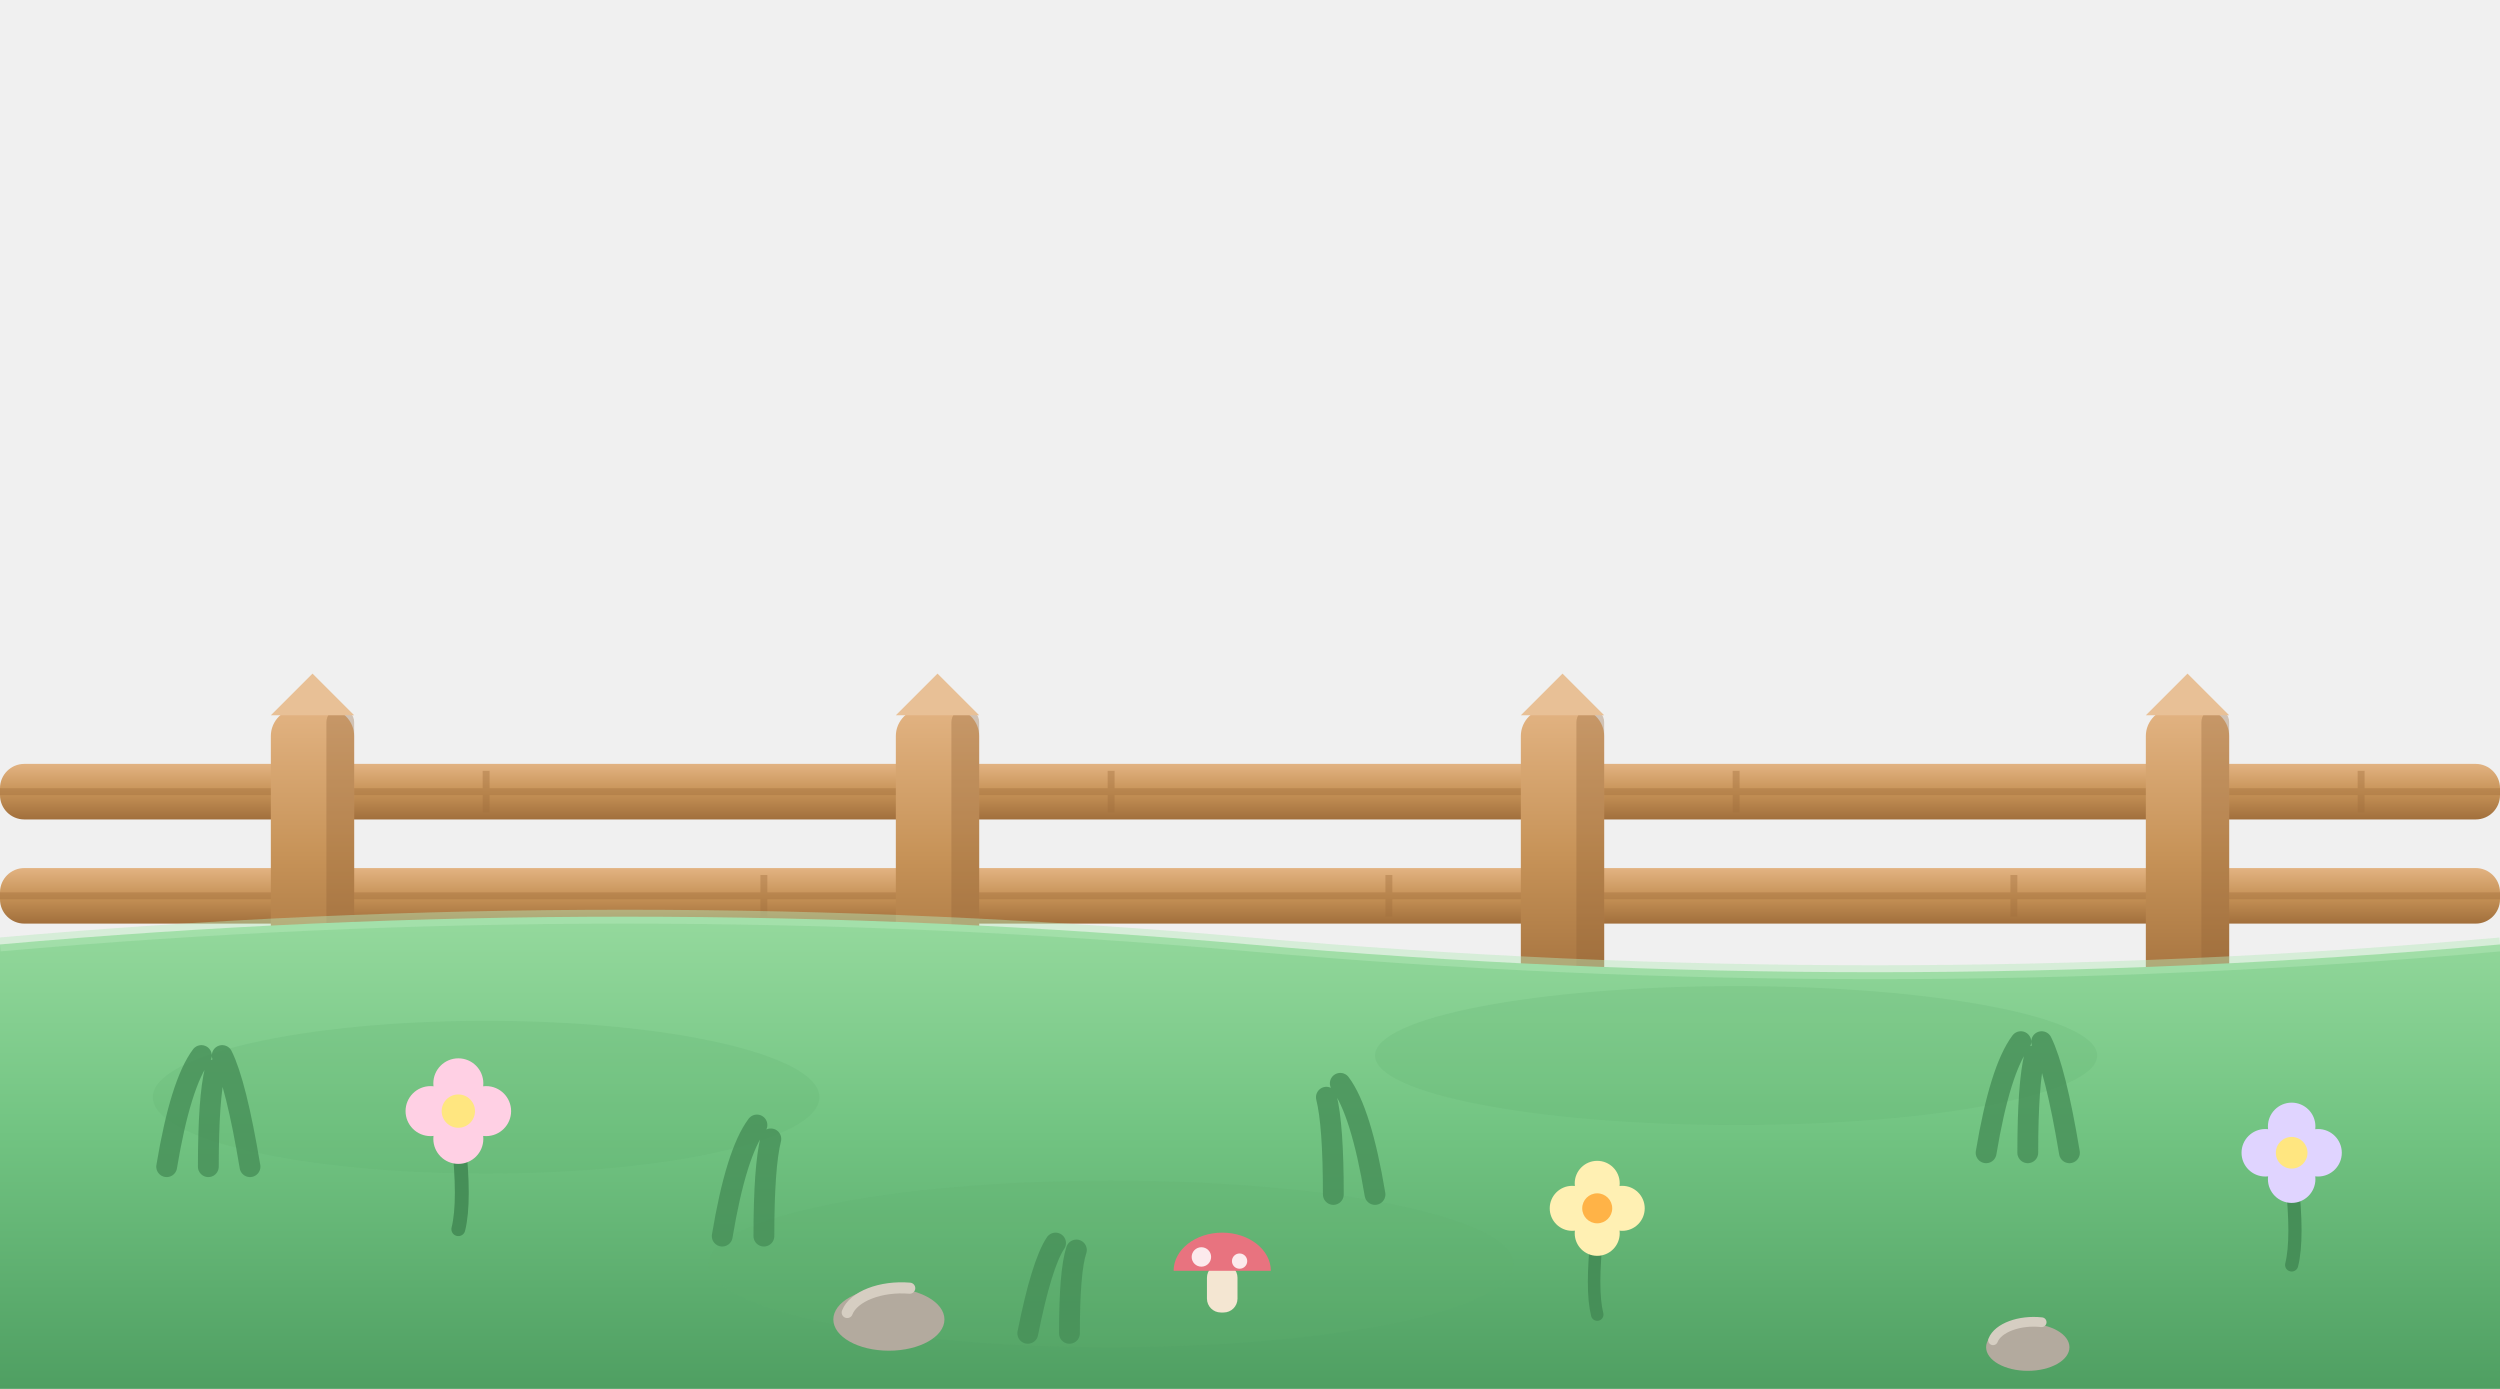
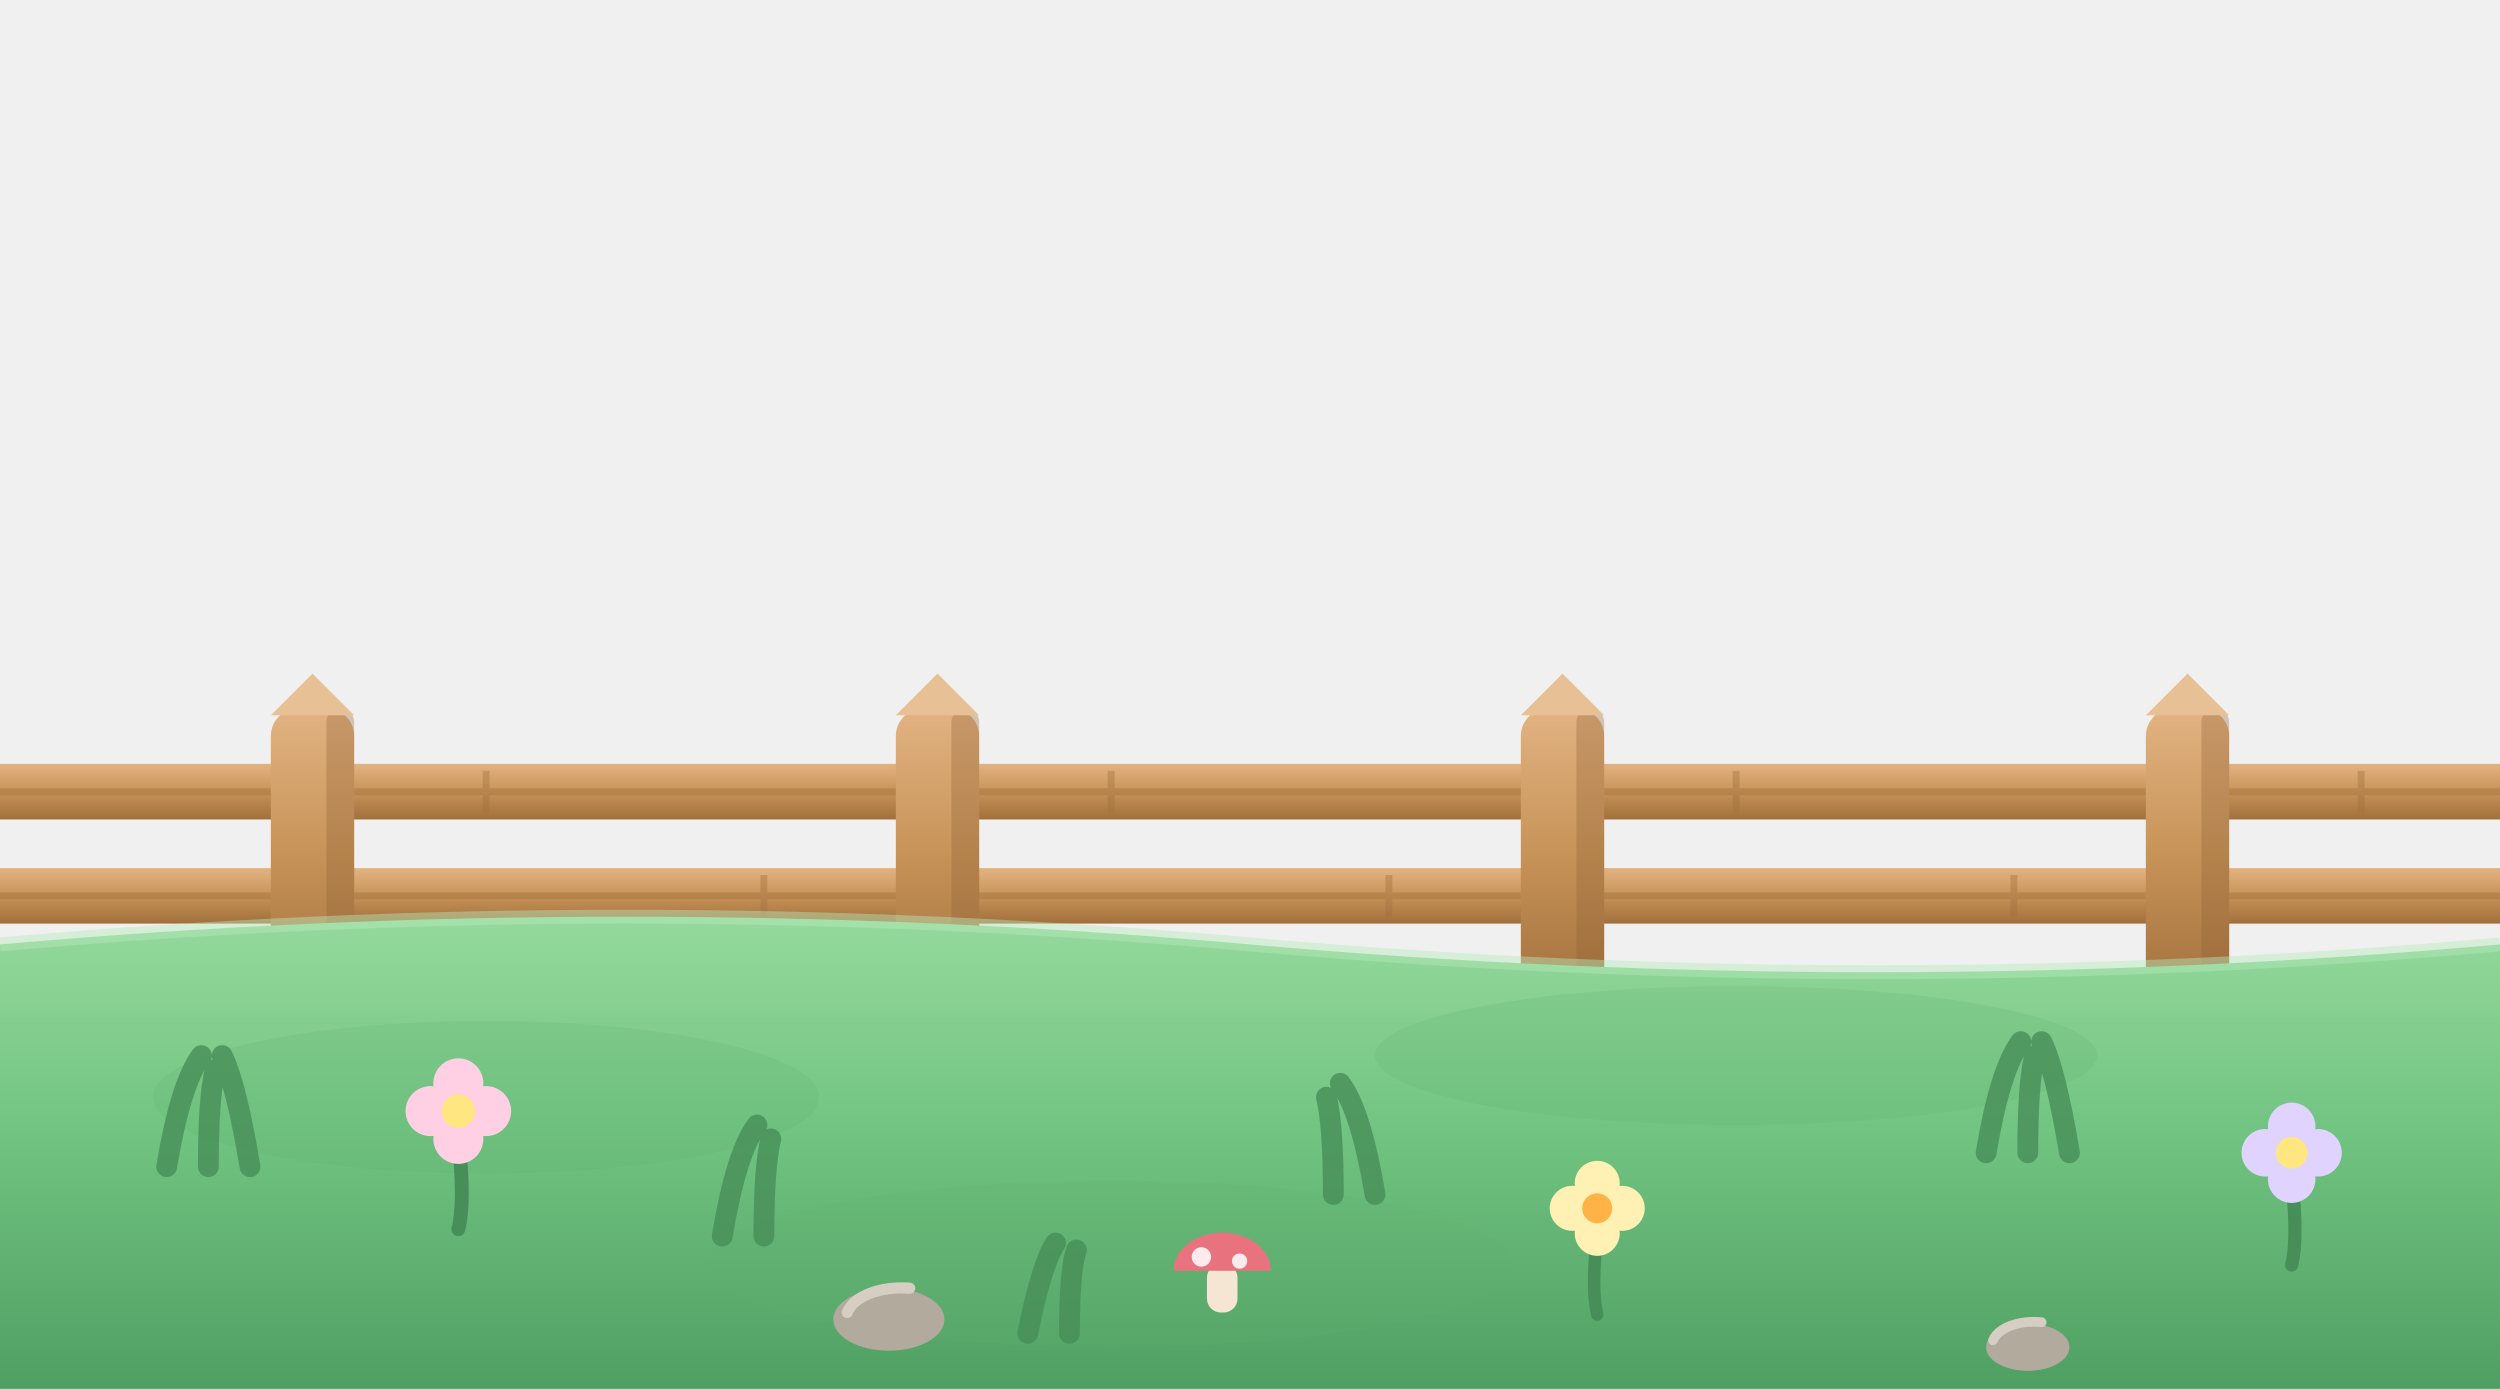
<svg xmlns="http://www.w3.org/2000/svg" viewBox="0 0 360 200" preserveAspectRatio="none">
  <defs>
    <linearGradient id="gnd" x1="0" y1="0" x2="0" y2="1">
      <stop offset="0" stop-color="#95d99d" />
      <stop offset=".45" stop-color="#72c482" />
      <stop offset="1" stop-color="#4f9f62" />
    </linearGradient>
    <linearGradient id="wd" x1="0" y1="0" x2="0" y2="1">
      <stop offset="0" stop-color="#e2b382" />
      <stop offset=".5" stop-color="#c79358" />
      <stop offset="1" stop-color="#a16f3c" />
    </linearGradient>
  </defs>
-   <rect x="0" y="110" width="360" height="8" rx="3.5" fill="url(#wd)" />
-   <rect x="0" y="125" width="360" height="8" rx="3.5" fill="url(#wd)" />
+   <rect x="-8" y="110" width="376" height="8" rx="3.5" fill="url(#wd)" />
+   <rect x="-8" y="125" width="376" height="8" rx="3.5" fill="url(#wd)" />
  <g stroke="#a16f3c" stroke-width="1" opacity=".4">
    <path d="M0 114h360M0 129h360" />
    <path d="M70 111v6M160 111v6M250 111v6M340 111v6M110 126v6M200 126v6M290 126v6" />
  </g>
  <g>
    <g fill="url(#wd)">
      <rect x="39" y="102" width="12" height="42" rx="4" />
      <rect x="129" y="102" width="12" height="42" rx="4" />
      <rect x="219" y="102" width="12" height="42" rx="4" />
      <rect x="309" y="102" width="12" height="42" rx="4" />
    </g>
    <g fill="#8d5f31" opacity=".32">
      <rect x="47" y="102" width="4" height="42" rx="2" />
      <rect x="137" y="102" width="4" height="42" rx="2" />
      <rect x="227" y="102" width="4" height="42" rx="2" />
      <rect x="317" y="102" width="4" height="42" rx="2" />
    </g>
    <g fill="#e8c096">
      <path d="M39 103 l6 -6 6 6 z" />
      <path d="M129 103 l6 -6 6 6 z" />
      <path d="M219 103 l6 -6 6 6 z" />
      <path d="M309 103 l6 -6 6 6 z" />
    </g>
  </g>
  <path d="M0 136 Q90 128 180 136 T360 136 L360 200 L0 200 Z" fill="url(#gnd)" />
  <path d="M0 136 Q90 128 180 136 T360 136" fill="none" stroke="#b6e8bb" stroke-width="2" opacity=".45" />
  <g fill="#5fae70" opacity=".2">
    <ellipse cx="70" cy="158" rx="48" ry="11" />
    <ellipse cx="250" cy="152" rx="52" ry="10" />
    <ellipse cx="160" cy="182" rx="58" ry="12" />
  </g>
  <g stroke="#468f58" stroke-width="3" stroke-linecap="round" fill="none" opacity=".8">
    <path d="M24 168q2-12 5-16M30 168q0-10 1-14M36 168q-2-12-4-16" />
    <path d="M104 178q2-12 5-16M110 178q0-10 1-14" />
    <path d="M198 172q-2-12-5-16M192 172q0-10-1-14" />
    <path d="M286 166q2-12 5-16M292 166q0-10 1-14M298 166q-2-12-4-16" />
    <path d="M148 192q2-10 4-13M154 192q0-9 1-12" />
  </g>
  <g>
    <g transform="translate(66 160)">
      <path d="M0 4q1 9 0 13" stroke="#468f58" stroke-width="2" fill="none" stroke-linecap="round" />
      <g fill="#ffd0e4">
        <circle cx="0" cy="-4" r="3.6" />
        <circle cx="0" cy="4" r="3.6" />
        <circle cx="-4" cy="0" r="3.6" />
        <circle cx="4" cy="0" r="3.6" />
      </g>
      <circle r="2.4" fill="#ffe680" />
    </g>
    <g transform="translate(230 174) scale(.9)">
      <path d="M0 4q-1 9 0 13" stroke="#468f58" stroke-width="2" fill="none" stroke-linecap="round" />
      <g fill="#fff0b3">
        <circle cx="0" cy="-4" r="3.6" />
        <circle cx="0" cy="4" r="3.6" />
        <circle cx="-4" cy="0" r="3.6" />
        <circle cx="4" cy="0" r="3.6" />
      </g>
      <circle r="2.4" fill="#ffb347" />
    </g>
    <g transform="translate(330 166) scale(.95)">
      <path d="M0 4q1 9 0 13" stroke="#468f58" stroke-width="2" fill="none" stroke-linecap="round" />
      <g fill="#e0d4ff">
        <circle cx="0" cy="-4" r="3.6" />
        <circle cx="0" cy="4" r="3.6" />
        <circle cx="-4" cy="0" r="3.6" />
        <circle cx="4" cy="0" r="3.6" />
      </g>
      <circle r="2.4" fill="#ffe680" />
    </g>
  </g>
  <g transform="translate(176 186)">
    <rect x="-2.2" y="-4" width="4.4" height="7" rx="2" fill="#f4e6d2" />
    <path d="M-7 -3a7 5.5 0 0 1 14 0z" fill="#e8737f" />
    <g fill="#fff" opacity=".85">
      <circle cx="-3" cy="-5" r="1.4" />
      <circle cx="2.5" cy="-4.4" r="1.1" />
    </g>
  </g>
  <g>
    <ellipse cx="128" cy="190" rx="8" ry="4.5" fill="#b3aa9e" />
    <path d="M122 189a8 4.5 0 0 1 9-3.5" fill="none" stroke="#d6cec2" stroke-width="1.6" stroke-linecap="round" />
    <ellipse cx="292" cy="194" rx="6" ry="3.4" fill="#b3aa9e" />
    <path d="M287 193a6 3.4 0 0 1 7-2.6" fill="none" stroke="#d6cec2" stroke-width="1.4" stroke-linecap="round" />
  </g>
</svg>
